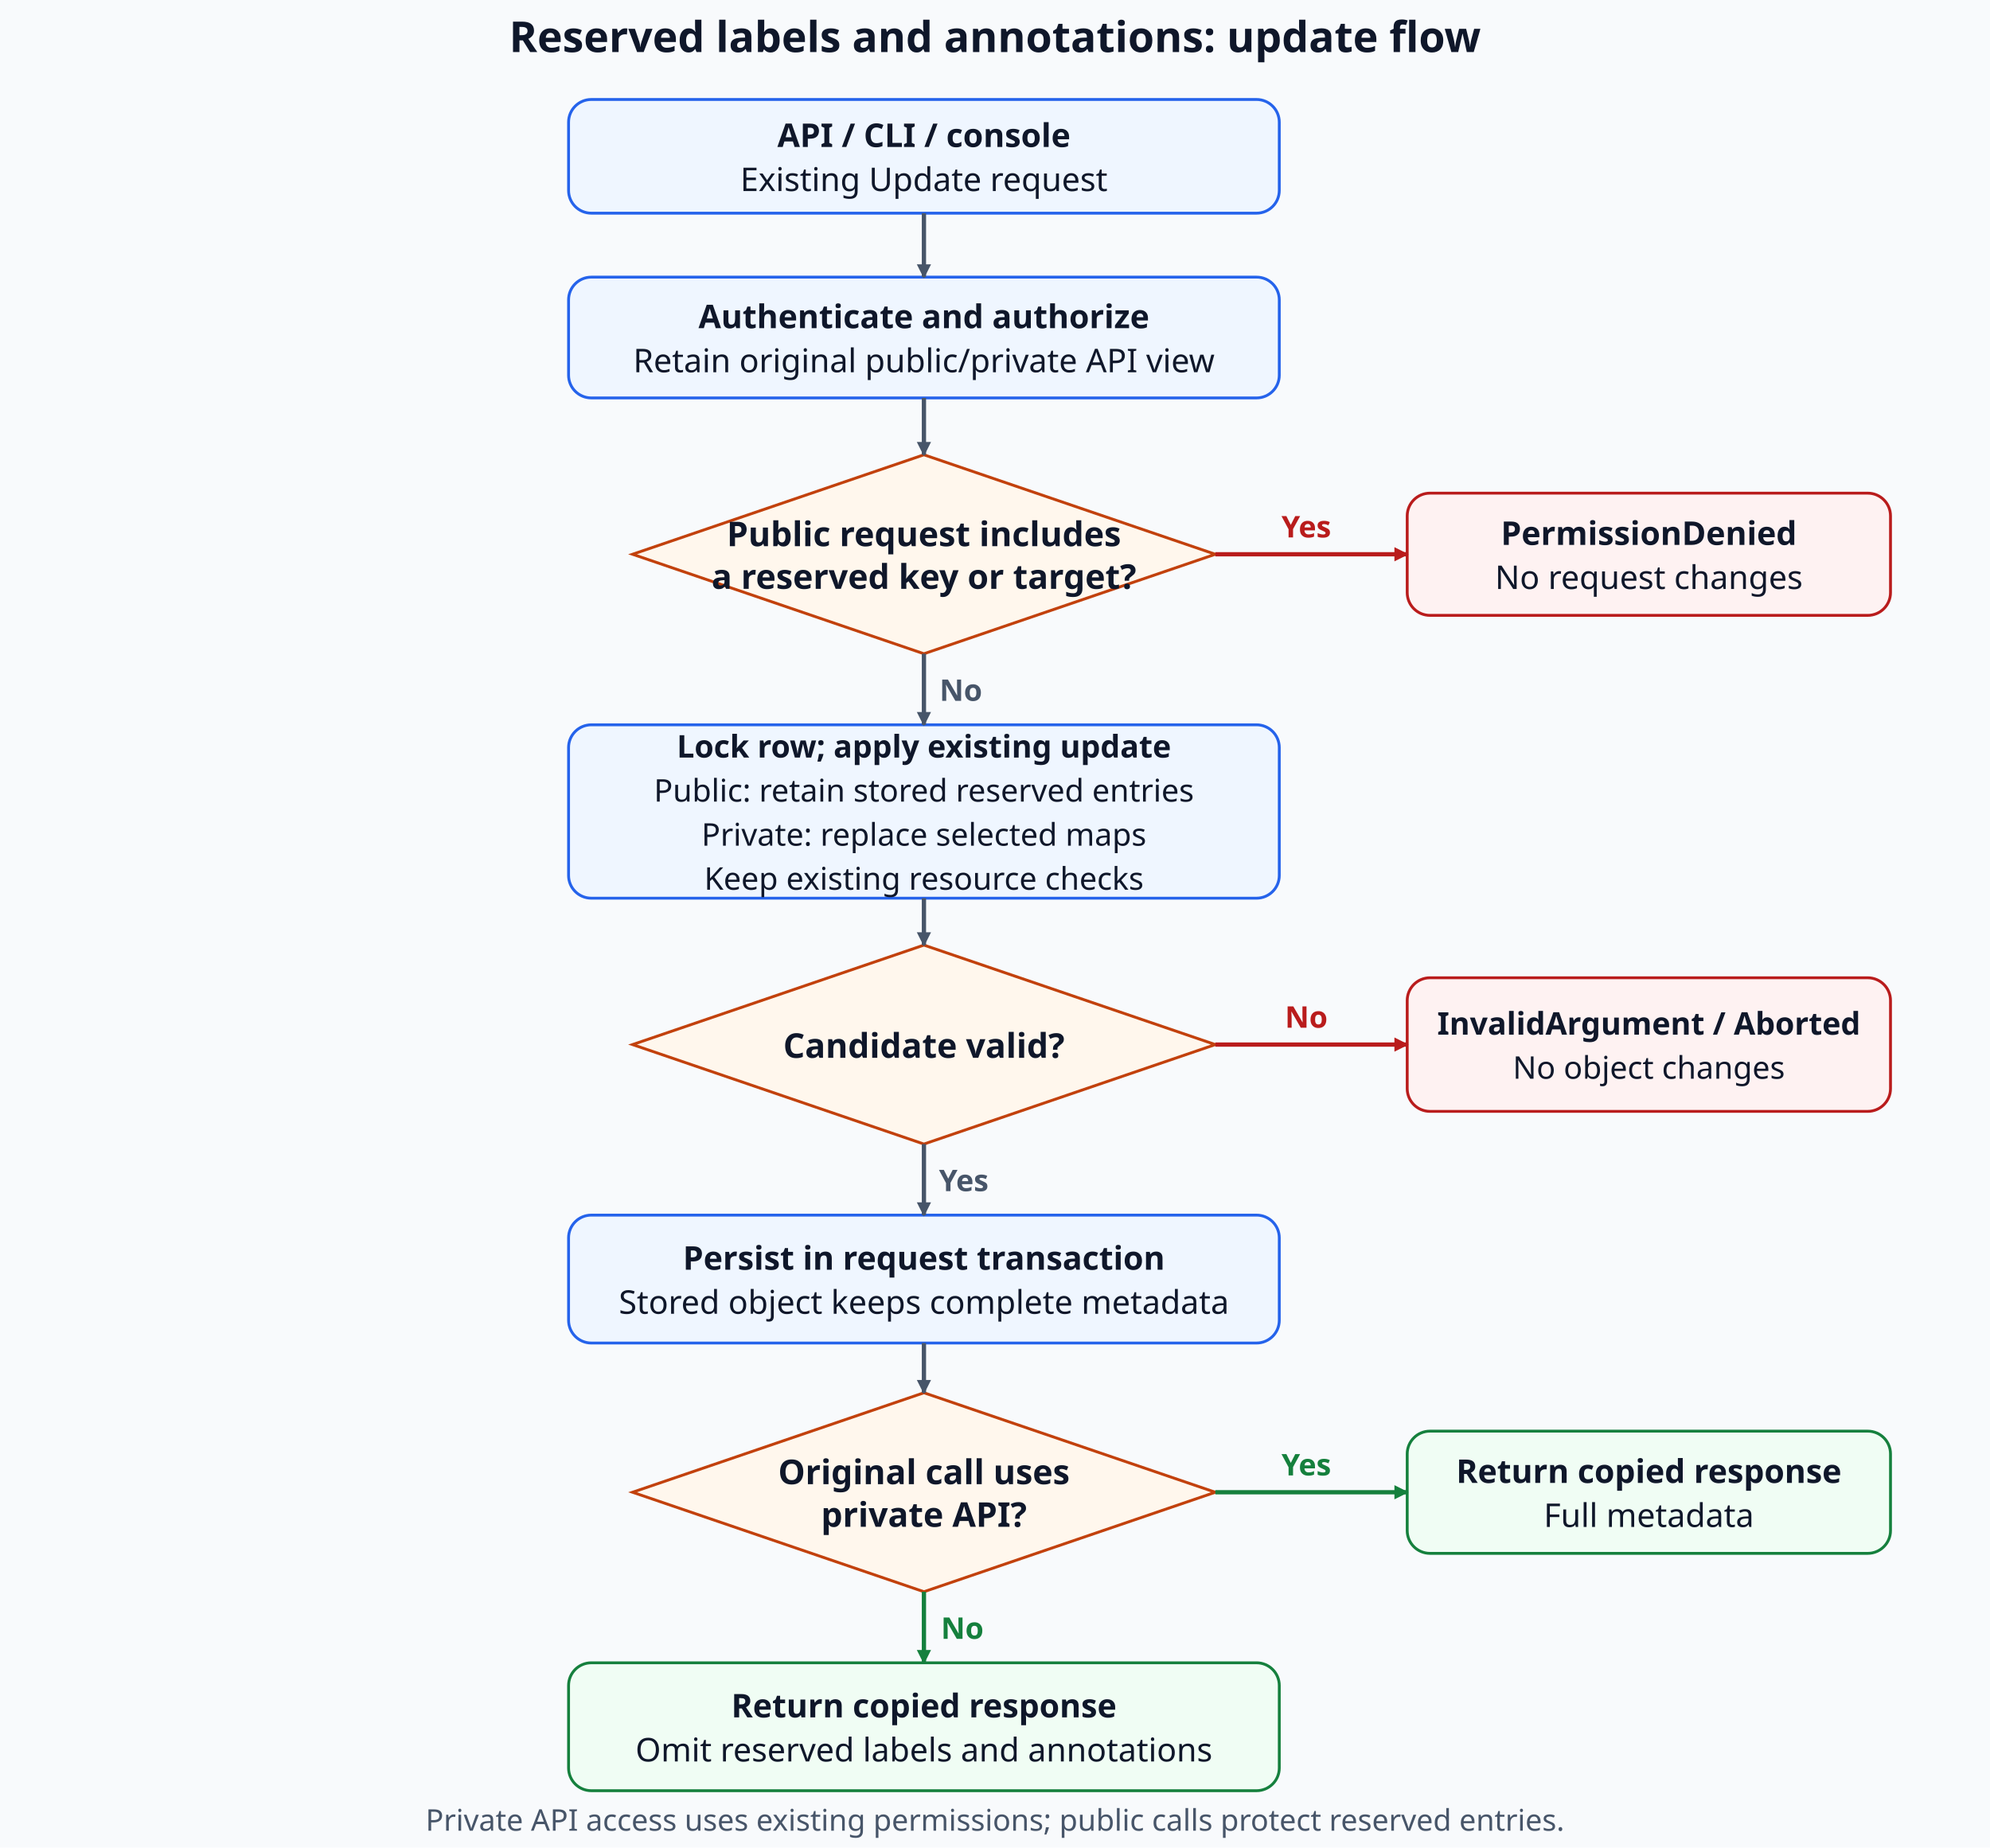
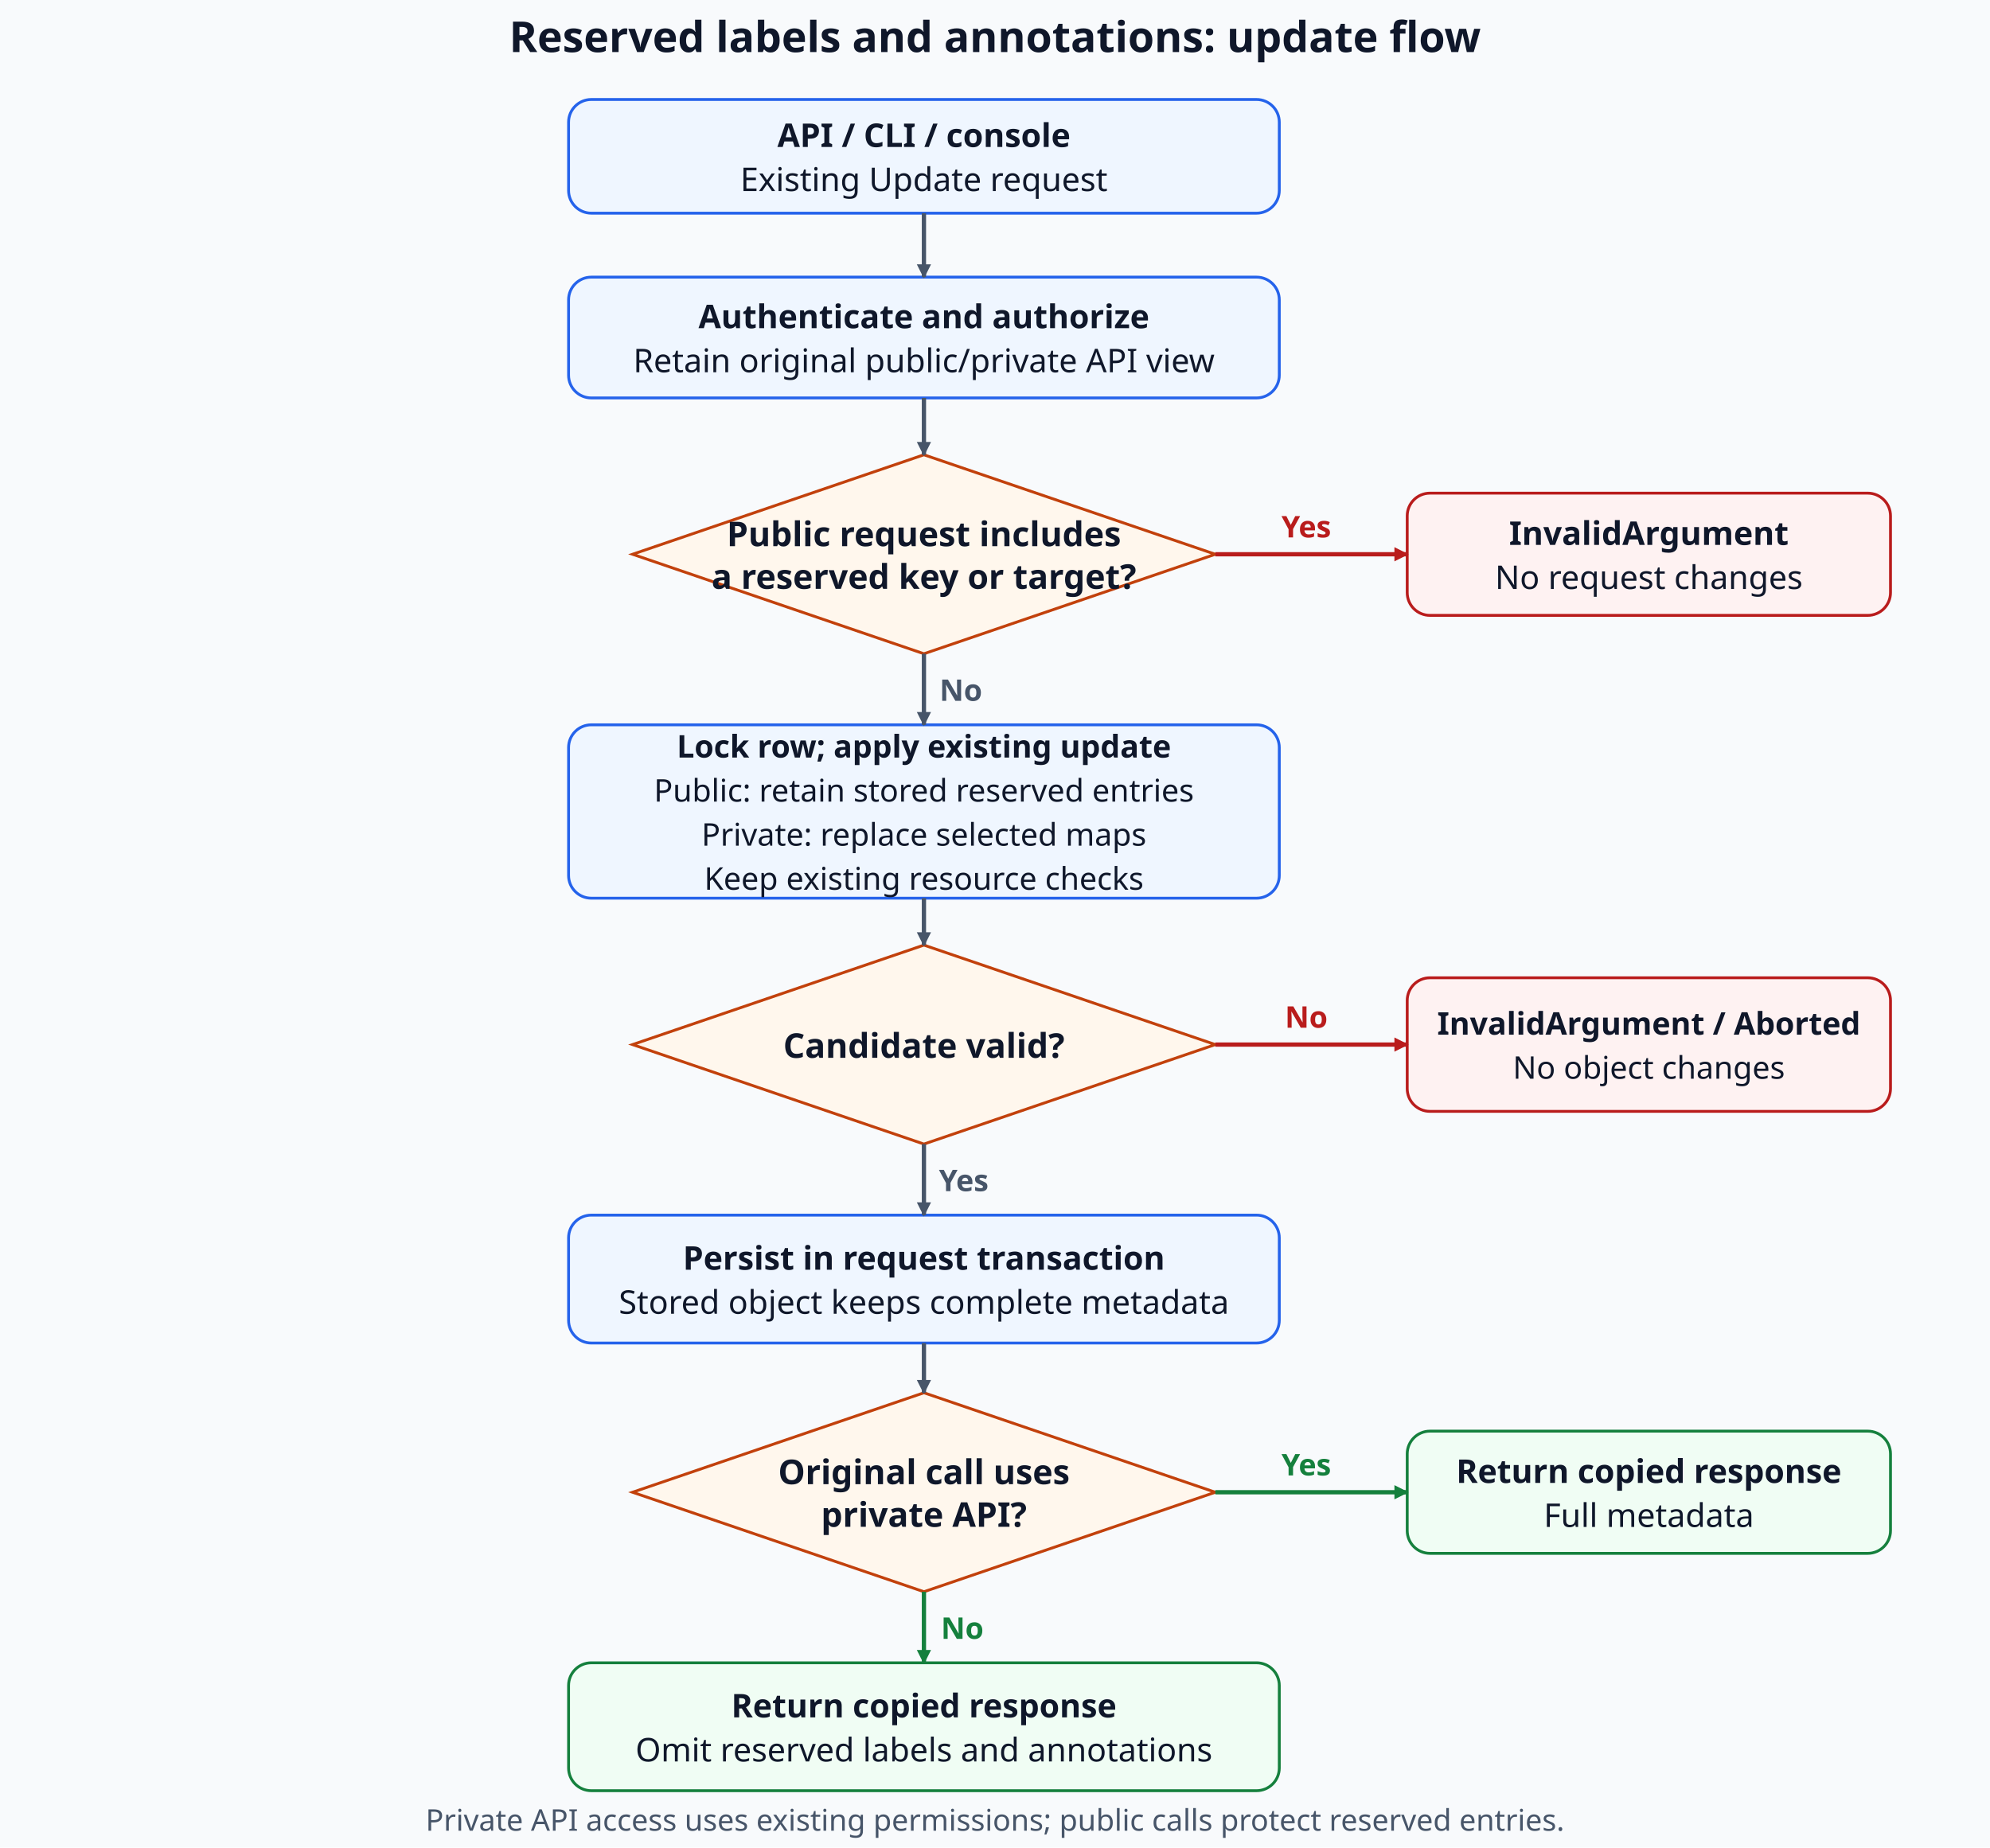
<svg xmlns="http://www.w3.org/2000/svg" width="1400" height="1300" viewBox="0 0 1400 1300" role="img" aria-labelledby="title desc">
  <defs>
    <marker id="arrow-normal" markerWidth="10" markerHeight="10" refX="9" refY="5" orient="auto" markerUnits="userSpaceOnUse">
      <path d="M 0 0 L 10 5 L 0 10 Z" fill="#475569" />
    </marker>
    <marker id="arrow-error" markerWidth="10" markerHeight="10" refX="9" refY="5" orient="auto" markerUnits="userSpaceOnUse">
      <path d="M 0 0 L 10 5 L 0 10 Z" fill="#b91c1c" />
    </marker>
    <marker id="arrow-success" markerWidth="10" markerHeight="10" refX="9" refY="5" orient="auto" markerUnits="userSpaceOnUse">
      <path d="M 0 0 L 10 5 L 0 10 Z" fill="#15803d" />
    </marker>
  </defs>
  <rect width="1400" height="1300" fill="#f8fafc" />
  <text x="700" y="25" text-anchor="middle" dominant-baseline="central" font-family="Noto Sans, Arial, sans-serif" font-size="30" font-weight="700" fill="#0f172a">Reserved labels and annotations: update flow</text>
  <rect x="400" y="70" width="500" height="80" rx="16" fill="#eff6ff" stroke="#2563eb" stroke-width="2" />
  <text x="650.0" y="94.5" text-anchor="middle" dominant-baseline="central" font-family="Noto Sans, Arial, sans-serif" font-size="23" font-weight="700" fill="#0f172a">API / CLI / console</text>
  <text x="650.0" y="125.5" text-anchor="middle" dominant-baseline="central" font-family="Noto Sans, Arial, sans-serif" font-size="23" font-weight="400" fill="#0f172a">Existing Update request</text>
  <rect x="400" y="195" width="500" height="85" rx="16" fill="#eff6ff" stroke="#2563eb" stroke-width="2" />
  <text x="650.0" y="222.0" text-anchor="middle" dominant-baseline="central" font-family="Noto Sans, Arial, sans-serif" font-size="23" font-weight="700" fill="#0f172a">Authenticate and authorize</text>
  <text x="650.0" y="253.0" text-anchor="middle" dominant-baseline="central" font-family="Noto Sans, Arial, sans-serif" font-size="23" font-weight="400" fill="#0f172a">Retain original public/private API view</text>
  <polygon points="650,320 855,390 650,460 445,390" fill="#fff7ed" stroke="#c2410c" stroke-width="2" />
  <text x="650" y="375.0" text-anchor="middle" dominant-baseline="central" font-family="Noto Sans, Arial, sans-serif" font-size="24" font-weight="700" fill="#0f172a">Public request includes</text>
  <text x="650" y="405.0" text-anchor="middle" dominant-baseline="central" font-family="Noto Sans, Arial, sans-serif" font-size="24" font-weight="700" fill="#0f172a">a reserved key or target?</text>
  <rect x="990" y="347" width="340" height="86" rx="16" fill="#fef2f2" stroke="#b91c1c" stroke-width="2" />
-   <text x="1160.0" y="374.5" text-anchor="middle" dominant-baseline="central" font-family="Noto Sans, Arial, sans-serif" font-size="23" font-weight="700" fill="#0f172a">PermissionDenied</text>
+   <text x="1160.0" y="374.5" text-anchor="middle" dominant-baseline="central" font-family="Noto Sans, Arial, sans-serif" font-size="23" font-weight="700" fill="#0f172a">InvalidArgument</text>
  <text x="1160.0" y="405.5" text-anchor="middle" dominant-baseline="central" font-family="Noto Sans, Arial, sans-serif" font-size="23" font-weight="400" fill="#0f172a">No request changes</text>
  <rect x="400" y="510" width="500" height="122" rx="16" fill="#eff6ff" stroke="#2563eb" stroke-width="2" />
  <text x="650.0" y="524.5" text-anchor="middle" dominant-baseline="central" font-family="Noto Sans, Arial, sans-serif" font-size="22" font-weight="700" fill="#0f172a">Lock row; apply existing update</text>
  <text x="650.0" y="555.5" text-anchor="middle" dominant-baseline="central" font-family="Noto Sans, Arial, sans-serif" font-size="22" font-weight="400" fill="#0f172a">Public: retain stored reserved entries</text>
  <text x="650.0" y="586.5" text-anchor="middle" dominant-baseline="central" font-family="Noto Sans, Arial, sans-serif" font-size="22" font-weight="400" fill="#0f172a">Private: replace selected maps</text>
  <text x="650.0" y="617.5" text-anchor="middle" dominant-baseline="central" font-family="Noto Sans, Arial, sans-serif" font-size="22" font-weight="400" fill="#0f172a">Keep existing resource checks</text>
  <polygon points="650,665 855,735 650,805 445,735" fill="#fff7ed" stroke="#c2410c" stroke-width="2" />
  <text x="650" y="735.0" text-anchor="middle" dominant-baseline="central" font-family="Noto Sans, Arial, sans-serif" font-size="24" font-weight="700" fill="#0f172a">Candidate valid?</text>
  <rect x="990" y="688" width="340" height="94" rx="16" fill="#fef2f2" stroke="#b91c1c" stroke-width="2" />
  <text x="1160.0" y="719.5" text-anchor="middle" dominant-baseline="central" font-family="Noto Sans, Arial, sans-serif" font-size="22" font-weight="700" fill="#0f172a">InvalidArgument / Aborted</text>
  <text x="1160.0" y="750.5" text-anchor="middle" dominant-baseline="central" font-family="Noto Sans, Arial, sans-serif" font-size="22" font-weight="400" fill="#0f172a">No object changes</text>
  <rect x="400" y="855" width="500" height="90" rx="16" fill="#eff6ff" stroke="#2563eb" stroke-width="2" />
  <text x="650.0" y="884.5" text-anchor="middle" dominant-baseline="central" font-family="Noto Sans, Arial, sans-serif" font-size="23" font-weight="700" fill="#0f172a">Persist in request transaction</text>
  <text x="650.0" y="915.5" text-anchor="middle" dominant-baseline="central" font-family="Noto Sans, Arial, sans-serif" font-size="23" font-weight="400" fill="#0f172a">Stored object keeps complete metadata</text>
  <polygon points="650,980 855,1050 650,1120 445,1050" fill="#fff7ed" stroke="#c2410c" stroke-width="2" />
  <text x="650" y="1035.0" text-anchor="middle" dominant-baseline="central" font-family="Noto Sans, Arial, sans-serif" font-size="24" font-weight="700" fill="#0f172a">Original call uses</text>
  <text x="650" y="1065.0" text-anchor="middle" dominant-baseline="central" font-family="Noto Sans, Arial, sans-serif" font-size="24" font-weight="700" fill="#0f172a">private API?</text>
  <rect x="990" y="1007" width="340" height="86" rx="16" fill="#f0fdf4" stroke="#15803d" stroke-width="2" />
  <text x="1160.0" y="1034.5" text-anchor="middle" dominant-baseline="central" font-family="Noto Sans, Arial, sans-serif" font-size="23" font-weight="700" fill="#0f172a">Return copied response</text>
  <text x="1160.0" y="1065.5" text-anchor="middle" dominant-baseline="central" font-family="Noto Sans, Arial, sans-serif" font-size="23" font-weight="400" fill="#0f172a">Full metadata</text>
  <rect x="400" y="1170" width="500" height="90" rx="16" fill="#f0fdf4" stroke="#15803d" stroke-width="2" />
  <text x="650.0" y="1199.5" text-anchor="middle" dominant-baseline="central" font-family="Noto Sans, Arial, sans-serif" font-size="23" font-weight="700" fill="#0f172a">Return copied response</text>
  <text x="650.0" y="1230.5" text-anchor="middle" dominant-baseline="central" font-family="Noto Sans, Arial, sans-serif" font-size="23" font-weight="400" fill="#0f172a">Omit reserved labels and annotations</text>
  <polyline points="650,150 650,195" fill="none" stroke="#475569" stroke-width="3" marker-end="url(#arrow-normal)" />
  <polyline points="650,280 650,320" fill="none" stroke="#475569" stroke-width="3" marker-end="url(#arrow-normal)" />
  <polyline points="855,390 990,390" fill="none" stroke="#b91c1c" stroke-width="3" marker-end="url(#arrow-error)" />
  <text x="919" y="370" text-anchor="middle" dominant-baseline="central" font-family="Noto Sans, Arial, sans-serif" font-size="21" font-weight="700" fill="#b91c1c">Yes</text>
  <polyline points="650,460 650,510" fill="none" stroke="#475569" stroke-width="3" marker-end="url(#arrow-normal)" />
  <text x="676" y="485" text-anchor="middle" dominant-baseline="central" font-family="Noto Sans, Arial, sans-serif" font-size="21" font-weight="700" fill="#475569">No</text>
  <polyline points="650,632 650,665" fill="none" stroke="#475569" stroke-width="3" marker-end="url(#arrow-normal)" />
  <polyline points="855,735 990,735" fill="none" stroke="#b91c1c" stroke-width="3" marker-end="url(#arrow-error)" />
  <text x="919" y="715" text-anchor="middle" dominant-baseline="central" font-family="Noto Sans, Arial, sans-serif" font-size="21" font-weight="700" fill="#b91c1c">No</text>
  <polyline points="650,805 650,855" fill="none" stroke="#475569" stroke-width="3" marker-end="url(#arrow-normal)" />
  <text x="678" y="830" text-anchor="middle" dominant-baseline="central" font-family="Noto Sans, Arial, sans-serif" font-size="21" font-weight="700" fill="#475569">Yes</text>
  <polyline points="650,945 650,980" fill="none" stroke="#475569" stroke-width="3" marker-end="url(#arrow-normal)" />
  <polyline points="855,1050 990,1050" fill="none" stroke="#15803d" stroke-width="3" marker-end="url(#arrow-success)" />
  <text x="919" y="1030" text-anchor="middle" dominant-baseline="central" font-family="Noto Sans, Arial, sans-serif" font-size="21" font-weight="700" fill="#15803d">Yes</text>
  <polyline points="650,1120 650,1170" fill="none" stroke="#15803d" stroke-width="3" marker-end="url(#arrow-success)" />
  <text x="677" y="1145" text-anchor="middle" dominant-baseline="central" font-family="Noto Sans, Arial, sans-serif" font-size="21" font-weight="700" fill="#15803d">No</text>
  <text x="700" y="1280" text-anchor="middle" dominant-baseline="central" font-family="Noto Sans, Arial, sans-serif" font-size="21" font-weight="400" fill="#475569">Private API access uses existing permissions; public calls protect reserved entries.</text>
</svg>
